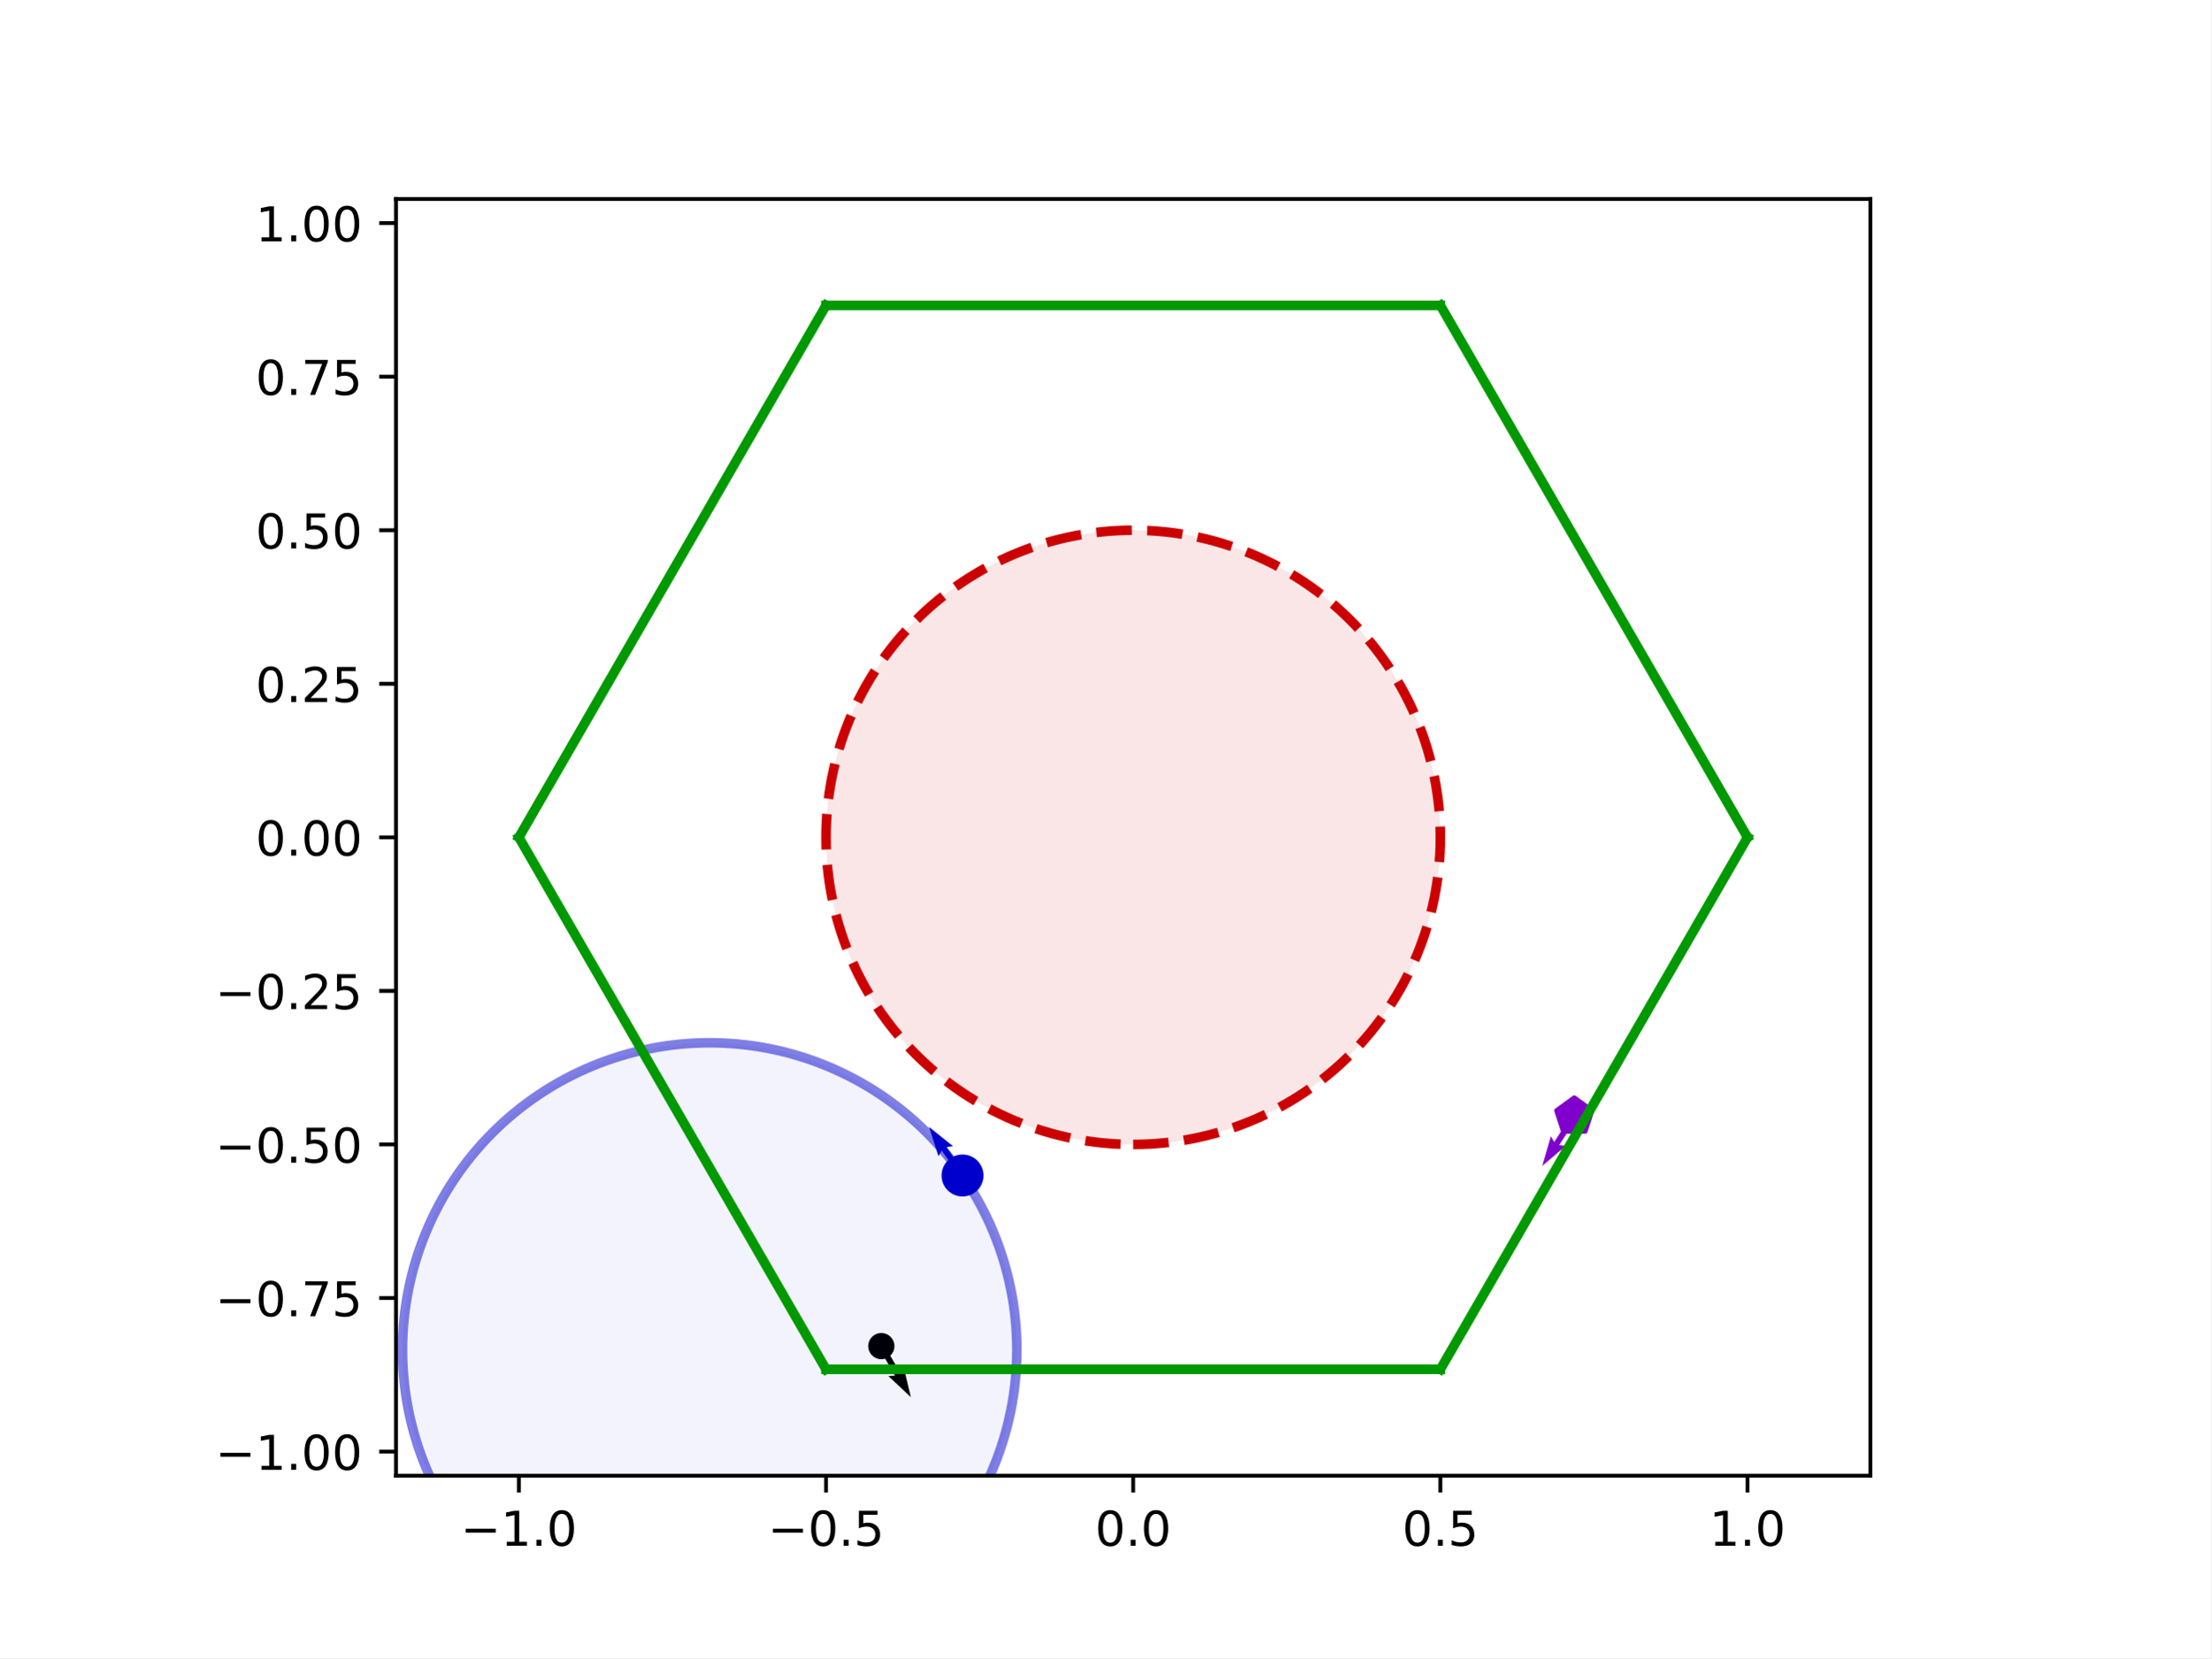
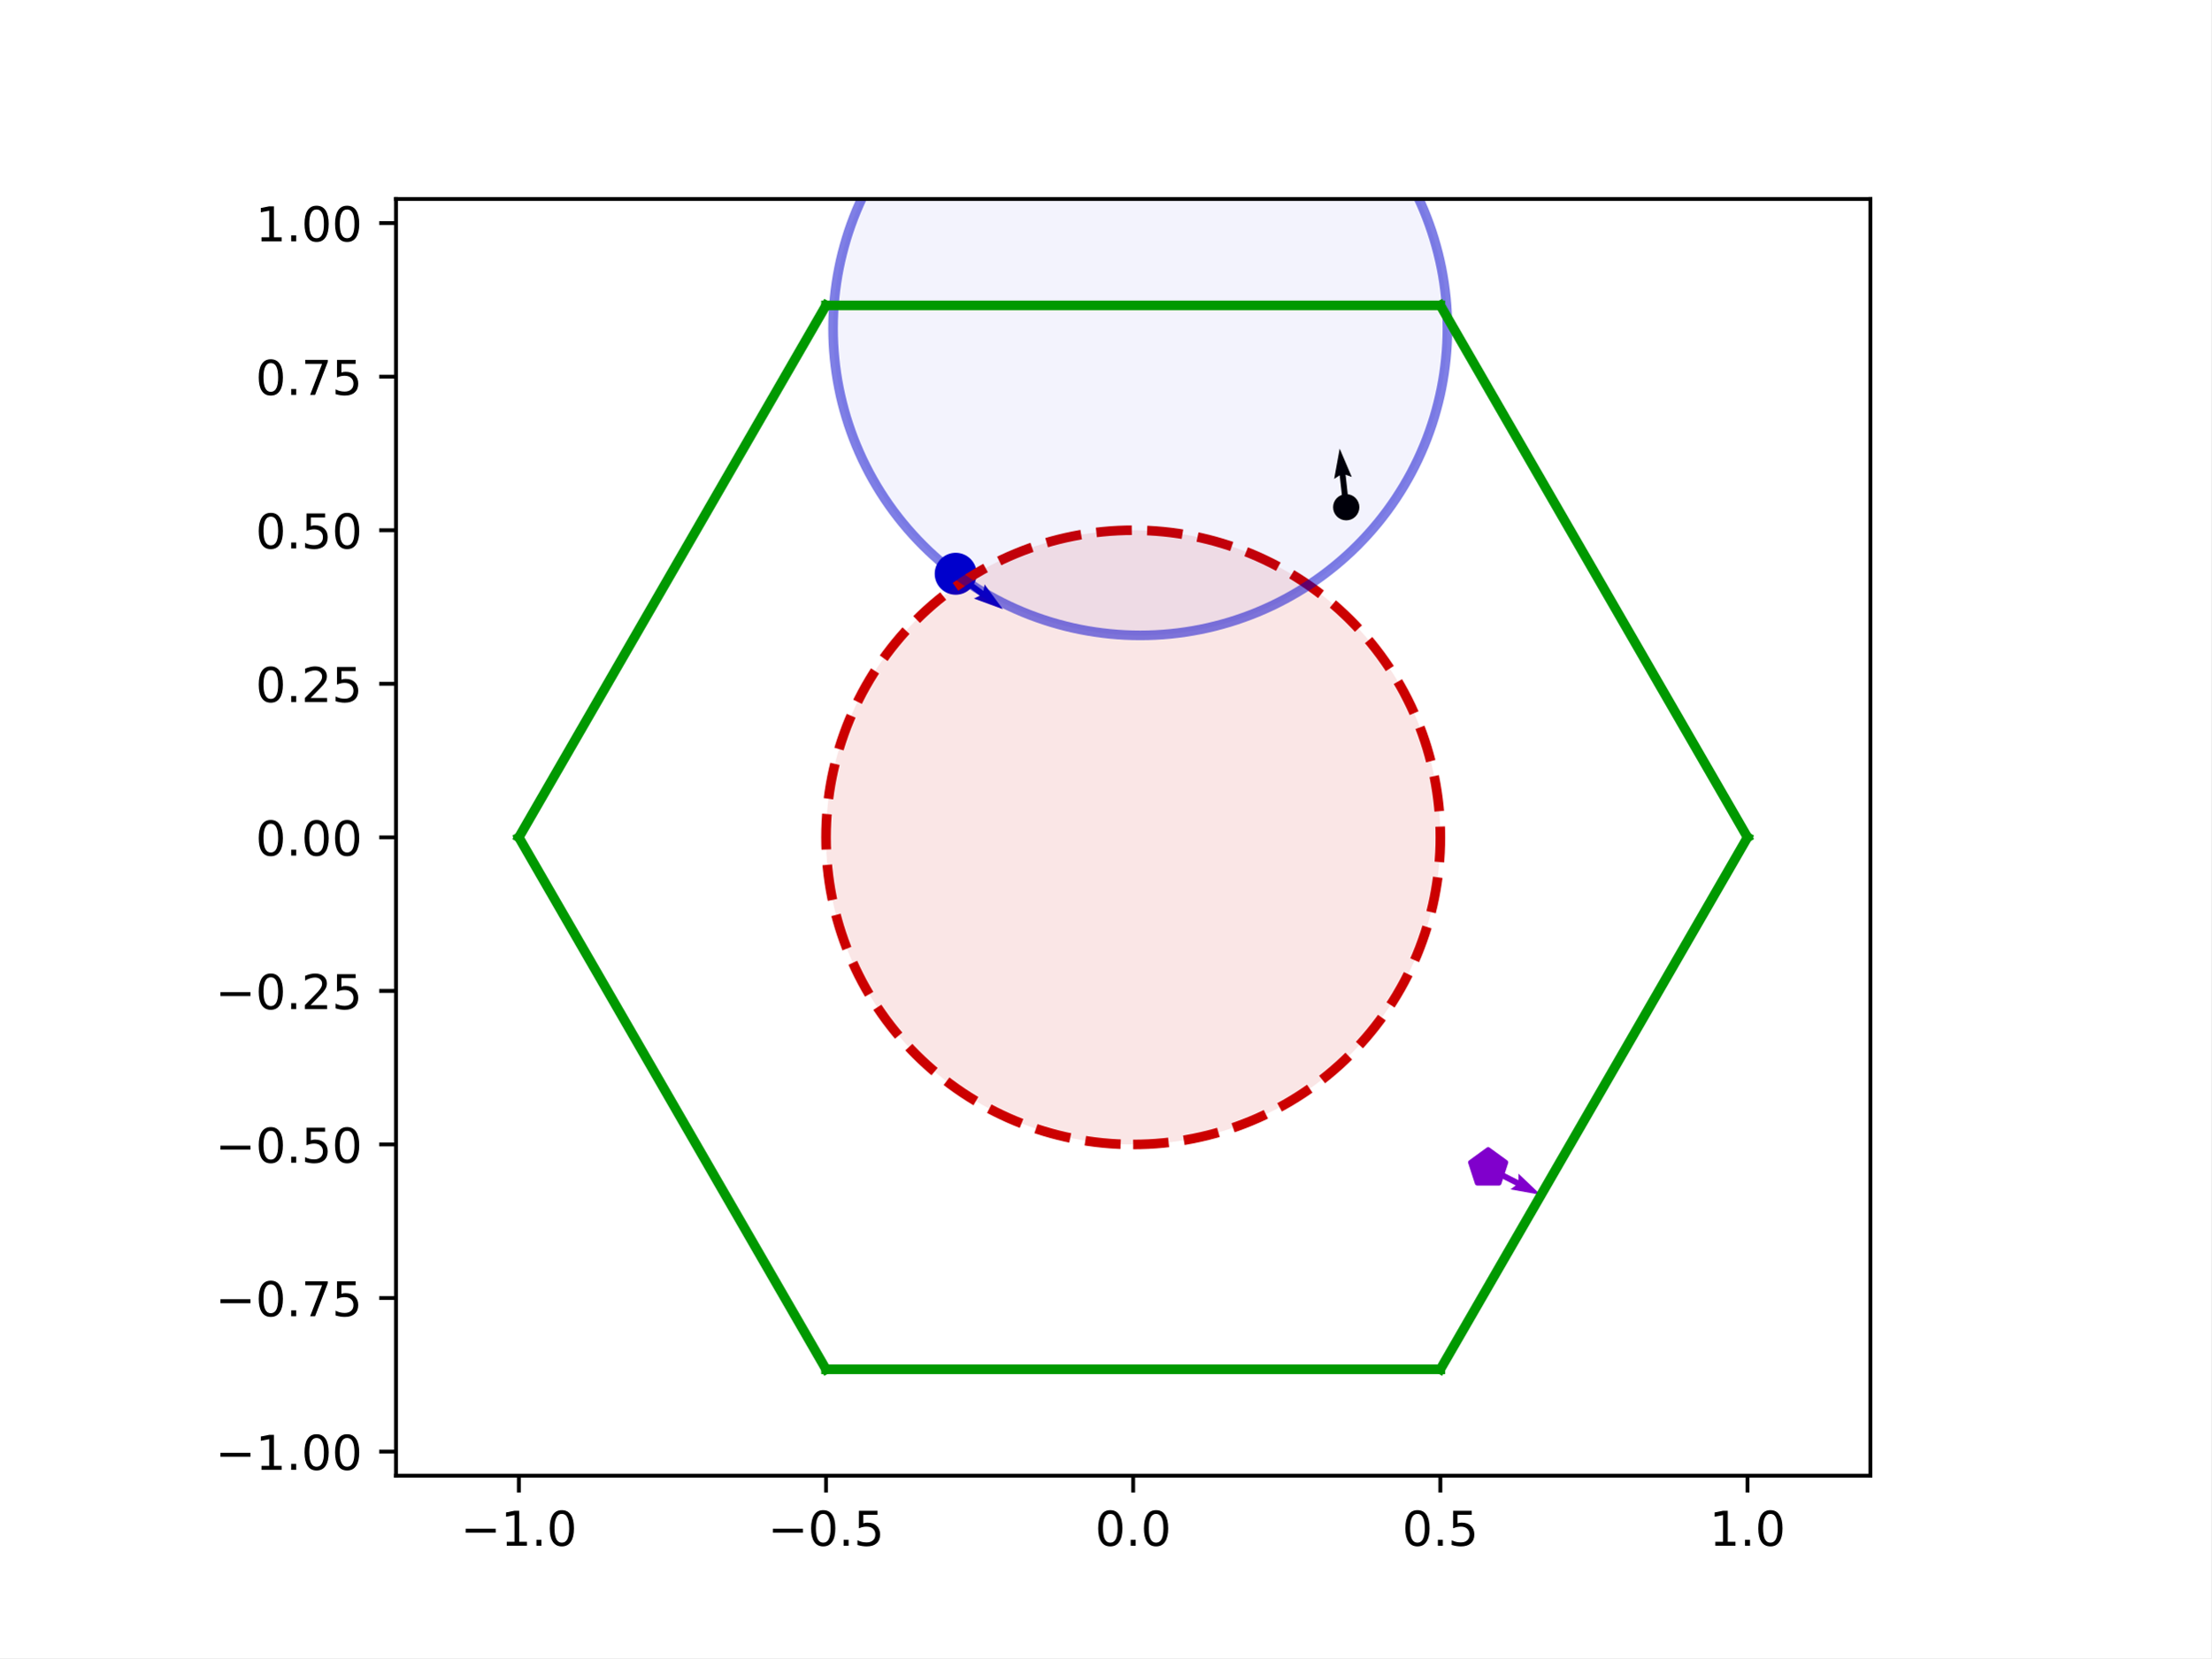
<svg xmlns="http://www.w3.org/2000/svg" xmlns:xlink="http://www.w3.org/1999/xlink" height="345.6pt" version="1.1" viewBox="0 0 460.8 345.6" width="460.8pt">
  <defs>
    <style type="text/css">
*{stroke-linecap:butt;stroke-linejoin:round;}
  </style>
  </defs>
  <g id="figure_1">
    <g id="patch_1">
      <path d="M 0 345.6  L 460.8 345.6  L 460.8 0  L 0 0  z " style="fill:#ffffff;" />
    </g>
    <g id="axes_1">
      <g id="patch_2">
        <path d="M 82.52 307.584  L 389.8 307.584  L 389.8 41.472  L 82.52 41.472  z " style="fill:#ffffff;" />
      </g>
      <g id="PathCollection_1">
        <defs>
-           <path d="M 0 2.236  C 0.593 2.236 1.162 2 1.581 1.581  C 2 1.162 2.236 0.593 2.236 0  C 2.236 -0.593 2 -1.162 1.581 -1.581  C 1.162 -2 0.593 -2.236 0 -2.236  C -0.593 -2.236 -1.162 -2 -1.581 -1.581  C -2 -1.162 -2.236 -0.593 -2.236 0  C -2.236 0.593 -2 1.162 -1.581 1.581  C -1.162 2 -0.593 2.236 0 2.236  z " id="mf3911a430a" style="stroke:#000000;" />
+           <path d="M 0 2.236  C 0.593 2.236 1.162 2 1.581 1.581  C 2 1.162 2.236 0.593 2.236 0  C 2.236 -0.593 2 -1.162 1.581 -1.581  C 1.162 -2 0.593 -2.236 0 -2.236  C -0.593 -2.236 -1.162 -2 -1.581 -1.581  C -2 -1.162 -2.236 -0.593 -2.236 0  C -2.236 0.593 -2 1.162 -1.581 1.581  C -1.162 2 -0.593 2.236 0 2.236  z " id="m3c63978253" style="stroke:#000000;" />
        </defs>
-         <g clip-path="url(#p9e9dbf2d06)">
-           <use style="stroke:#000000;" x="183.67" xlink:href="#mf3911a430a" y="280.571" />
+         <g clip-path="url(#pe3a203541c)">
+           <use style="stroke:#000000;" x="280.558" xlink:href="#m3c63978253" y="105.72" />
        </g>
      </g>
      <g id="Quiver_1">
-         <path clip-path="url(#p9e9dbf2d06)" d="M 184.202 280.263  L 187.582 286.118  L 188.339 284.971  L 189.816 291.215  L 185.146 286.815  L 186.518 286.732  L 183.137 280.878  L 184.202 280.263  " />
+         <path clip-path="url(#pe3a203541c)" d="M 279.947 105.788  L 279.198 99.069  L 278.045 99.816  L 279.196 93.504  L 281.709 99.407  L 280.42 98.933  L 281.169 105.651  L 279.947 105.788  " />
      </g>
      <g id="PathCollection_2">
        <defs>
-           <path d="M 0 -3.873  L -3.683 -1.197  L -2.276 3.133  L 2.276 3.133  L 3.683 -1.197  z " id="m4ff3ea3946" style="stroke:#8000cc;" />
+           <path d="M 0 -3.873  L -3.683 -1.197  L -2.276 3.133  L 2.276 3.133  L 3.683 -1.197  z " id="me6e51dadf6" style="stroke:#8000cc;" />
        </defs>
-         <g clip-path="url(#p9e9dbf2d06)">
-           <use style="fill:#8000cc;stroke:#8000cc;" x="328.09" xlink:href="#m4ff3ea3946" y="232.679" />
+         <g clip-path="url(#pe3a203541c)">
+           <use style="fill:#8000cc;stroke:#8000cc;" x="310.141" xlink:href="#me6e51dadf6" y="243.474" />
        </g>
      </g>
      <g id="Quiver_2">
-         <path clip-path="url(#p9e9dbf2d06)" d="M 328.606 233.012  L 324.938 238.691  L 326.304 238.841  L 321.421 243.004  L 323.207 236.841  L 323.906 238.024  L 327.573 232.345  L 328.606 233.012  " style="fill:#8000cc;" />
+         <path clip-path="url(#pe3a203541c)" d="M 310.419 242.926  L 316.445 245.99  L 316.454 244.616  L 321.097 249.045  L 314.783 247.903  L 315.888 247.086  L 309.862 244.022  L 310.419 242.926  " style="fill:#8000cc;" />
      </g>
      <g id="PathCollection_3">
        <defs>
-           <path d="M 0 3.873  C 1.027 3.873 2.012 3.465 2.739 2.739  C 3.465 2.012 3.873 1.027 3.873 0  C 3.873 -1.027 3.465 -2.012 2.739 -2.739  C 2.012 -3.465 1.027 -3.873 0 -3.873  C -1.027 -3.873 -2.012 -3.465 -2.739 -2.739  C -3.465 -2.012 -3.873 -1.027 -3.873 0  C -3.873 1.027 -3.465 2.012 -2.739 2.739  C -2.012 3.465 -1.027 3.873 0 3.873  z " id="mcf1e55e954" style="stroke:#0000cc;" />
+           <path d="M 0 3.873  C 1.027 3.873 2.012 3.465 2.739 2.739  C 3.465 2.012 3.873 1.027 3.873 0  C 3.873 -1.027 3.465 -2.012 2.739 -2.739  C 2.012 -3.465 1.027 -3.873 0 -3.873  C -1.027 -3.873 -2.012 -3.465 -2.739 -2.739  C -3.465 -2.012 -3.873 -1.027 -3.873 0  C -3.873 1.027 -3.465 2.012 -2.739 2.739  C -2.012 3.465 -1.027 3.873 0 3.873  z " id="mafd8f3c5a7" style="stroke:#0000cc;" />
        </defs>
-         <g clip-path="url(#p9e9dbf2d06)">
-           <use style="fill:#0000cc;stroke:#0000cc;" x="200.592" xlink:href="#mcf1e55e954" y="245.013" />
+         <g clip-path="url(#pe3a203541c)">
+           <use style="fill:#0000cc;stroke:#0000cc;" x="199.168" xlink:href="#mafd8f3c5a7" y="119.59" />
        </g>
      </g>
      <g id="Quiver_3">
-         <path clip-path="url(#p9e9dbf2d06)" d="M 200.086 245.362  L 196.247 239.798  L 195.584 241.002  L 193.612 234.896  L 198.619 238.908  L 197.259 239.1  L 201.098 244.664  L 200.086 245.362  " style="fill:#0000cc;" />
+         <path clip-path="url(#pe3a203541c)" d="M 199.538 119.099  L 204.942 123.16  L 205.189 121.808  L 208.995 126.974  L 202.974 124.756  L 204.204 124.143  L 198.799 120.082  L 199.538 119.099  " style="fill:#0000cc;" />
      </g>
      <g id="patch_3">
-         <path clip-path="url(#p9e9dbf2d06)" d="M 236.16 238.545  C 253.137 238.545 269.422 231.799 281.427 219.795  C 293.431 207.79 300.177 191.505 300.177 174.528  C 300.177 157.551 293.431 141.266 281.427 129.261  C 269.422 117.257 253.137 110.511 236.16 110.511  C 219.183 110.511 202.898 117.257 190.893 129.261  C 178.889 141.266 172.143 157.551 172.143 174.528  C 172.143 191.505 178.889 207.79 190.893 219.795  C 202.898 231.799 219.183 238.545 236.16 238.545  z " style="fill:#cc0000;fill-opacity:0.1;stroke:#cc0000;stroke-dasharray:7.4,3.2;stroke-dashoffset:0;stroke-linejoin:miter;stroke-width:2;" />
+         <path clip-path="url(#pe3a203541c)" d="M 236.16 238.545  C 253.137 238.545 269.422 231.799 281.427 219.795  C 293.431 207.79 300.177 191.505 300.177 174.528  C 300.177 157.551 293.431 141.266 281.427 129.261  C 269.422 117.257 253.137 110.511 236.16 110.511  C 219.183 110.511 202.898 117.257 190.893 129.261  C 178.889 141.266 172.143 157.551 172.143 174.528  C 172.143 191.505 178.889 207.79 190.893 219.795  C 202.898 231.799 219.183 238.545 236.16 238.545  z " style="fill:#cc0000;fill-opacity:0.1;stroke:#cc0000;stroke-dasharray:7.4,3.2;stroke-dashoffset:0;stroke-linejoin:miter;stroke-width:2;" />
      </g>
      <g id="patch_4">
-         <path clip-path="url(#p9e9dbf2d06)" d="M 147.898 345.382  C 164.875 345.382 181.159 338.637 193.164 326.632  C 205.169 314.627 211.914 298.343 211.914 281.365  C 211.914 264.388 205.169 248.104 193.164 236.099  C 181.159 224.094 164.875 217.349 147.898 217.349  C 130.92 217.349 114.636 224.094 102.631 236.099  C 90.626 248.104 83.881 264.388 83.881 281.365  C 83.881 298.343 90.626 314.627 102.631 326.632  C 114.636 338.637 130.92 345.382 147.898 345.382  z " style="fill:#0000cc;fill-opacity:0.05;stroke:#0000cc;stroke-linejoin:miter;stroke-opacity:0.5;stroke-width:2;" />
+         <path clip-path="url(#pe3a203541c)" d="M 237.625 132.429  C 254.603 132.429 270.887 125.684 282.892 113.679  C 294.897 101.674 301.642 85.39 301.642 68.412  C 301.642 51.435 294.897 35.151 282.892 23.146  C 270.887 11.141 254.603 4.396 237.625 4.396  C 220.648 4.396 204.364 11.141 192.359 23.146  C 180.354 35.151 173.609 51.435 173.609 68.412  C 173.609 85.39 180.354 101.674 192.359 113.679  C 204.364 125.684 220.648 132.429 237.625 132.429  z " style="fill:#0000cc;fill-opacity:0.05;stroke:#0000cc;stroke-linejoin:miter;stroke-opacity:0.5;stroke-width:2;" />
      </g>
      <g id="matplotlib.axis_1">
        <g id="xtick_1">
          <g id="line2d_1">
            <defs>
-               <path d="M 0 0  L 0 3.5  " id="mc79210265a" style="stroke:#000000;stroke-width:0.8;" />
-             </defs>
-             <g>
-               <use style="stroke:#000000;stroke-width:0.8;" x="108.127" xlink:href="#mc79210265a" y="307.584" />
+               <path d="M 0 0  L 0 3.5  " id="mb72c618e5d" style="stroke:#000000;stroke-width:0.8;" />
+             </defs>
+             <g>
+               <use style="stroke:#000000;stroke-width:0.8;" x="108.127" xlink:href="#mb72c618e5d" y="307.584" />
            </g>
          </g>
          <g id="text_1">
            <defs>
              <path d="M 10.594 35.5  L 73.188 35.5  L 73.188 27.203  L 10.594 27.203  z " id="DejaVuSans-8722" />
              <path d="M 12.406 8.297  L 28.516 8.297  L 28.516 63.922  L 10.984 60.406  L 10.984 69.391  L 28.422 72.906  L 38.281 72.906  L 38.281 8.297  L 54.391 8.297  L 54.391 0  L 12.406 0  z " id="DejaVuSans-49" />
              <path d="M 10.688 12.406  L 21 12.406  L 21 0  L 10.688 0  z " id="DejaVuSans-46" />
              <path d="M 31.781 66.406  Q 24.172 66.406 20.328 58.906  Q 16.5 51.422 16.5 36.375  Q 16.5 21.391 20.328 13.891  Q 24.172 6.391 31.781 6.391  Q 39.453 6.391 43.281 13.891  Q 47.125 21.391 47.125 36.375  Q 47.125 51.422 43.281 58.906  Q 39.453 66.406 31.781 66.406  z M 31.781 74.219  Q 44.047 74.219 50.516 64.516  Q 56.984 54.828 56.984 36.375  Q 56.984 17.969 50.516 8.266  Q 44.047 -1.422 31.781 -1.422  Q 19.531 -1.422 13.062 8.266  Q 6.594 17.969 6.594 36.375  Q 6.594 54.828 13.062 64.516  Q 19.531 74.219 31.781 74.219  z " id="DejaVuSans-48" />
            </defs>
            <g transform="translate(95.9854 322.1824)scale(0.1 -0.1)">
              <use xlink:href="#DejaVuSans-8722" />
              <use x="83.789" xlink:href="#DejaVuSans-49" />
              <use x="147.412" xlink:href="#DejaVuSans-46" />
              <use x="179.199" xlink:href="#DejaVuSans-48" />
            </g>
          </g>
        </g>
        <g id="xtick_2">
          <g id="line2d_2">
            <g>
-               <use style="stroke:#000000;stroke-width:0.8;" x="172.143" xlink:href="#mc79210265a" y="307.584" />
+               <use style="stroke:#000000;stroke-width:0.8;" x="172.143" xlink:href="#mb72c618e5d" y="307.584" />
            </g>
          </g>
          <g id="text_2">
            <defs>
              <path d="M 10.797 72.906  L 49.516 72.906  L 49.516 64.594  L 19.828 64.594  L 19.828 46.734  Q 21.969 47.469 24.109 47.828  Q 26.266 48.188 28.422 48.188  Q 40.625 48.188 47.75 41.5  Q 54.891 34.812 54.891 23.391  Q 54.891 11.625 47.562 5.094  Q 40.234 -1.422 26.906 -1.422  Q 22.312 -1.422 17.547 -0.641  Q 12.797 0.141 7.719 1.703  L 7.719 11.625  Q 12.109 9.234 16.797 8.062  Q 21.484 6.891 26.703 6.891  Q 35.156 6.891 40.078 11.328  Q 45.016 15.766 45.016 23.391  Q 45.016 31 40.078 35.438  Q 35.156 39.891 26.703 39.891  Q 22.75 39.891 18.812 39.016  Q 14.891 38.141 10.797 36.281  z " id="DejaVuSans-53" />
            </defs>
            <g transform="translate(160.002 322.1824)scale(0.1 -0.1)">
              <use xlink:href="#DejaVuSans-8722" />
              <use x="83.789" xlink:href="#DejaVuSans-48" />
              <use x="147.412" xlink:href="#DejaVuSans-46" />
              <use x="179.199" xlink:href="#DejaVuSans-53" />
            </g>
          </g>
        </g>
        <g id="xtick_3">
          <g id="line2d_3">
            <g>
-               <use style="stroke:#000000;stroke-width:0.8;" x="236.16" xlink:href="#mc79210265a" y="307.584" />
+               <use style="stroke:#000000;stroke-width:0.8;" x="236.16" xlink:href="#mb72c618e5d" y="307.584" />
            </g>
          </g>
          <g id="text_3">
            <g transform="translate(228.2084 322.1824)scale(0.1 -0.1)">
              <use xlink:href="#DejaVuSans-48" />
              <use x="63.623" xlink:href="#DejaVuSans-46" />
              <use x="95.41" xlink:href="#DejaVuSans-48" />
            </g>
          </g>
        </g>
        <g id="xtick_4">
          <g id="line2d_4">
            <g>
-               <use style="stroke:#000000;stroke-width:0.8;" x="300.177" xlink:href="#mc79210265a" y="307.584" />
+               <use style="stroke:#000000;stroke-width:0.8;" x="300.177" xlink:href="#mb72c618e5d" y="307.584" />
            </g>
          </g>
          <g id="text_4">
            <g transform="translate(292.225 322.1824)scale(0.1 -0.1)">
              <use xlink:href="#DejaVuSans-48" />
              <use x="63.623" xlink:href="#DejaVuSans-46" />
              <use x="95.41" xlink:href="#DejaVuSans-53" />
            </g>
          </g>
        </g>
        <g id="xtick_5">
          <g id="line2d_5">
            <g>
-               <use style="stroke:#000000;stroke-width:0.8;" x="364.193" xlink:href="#mc79210265a" y="307.584" />
+               <use style="stroke:#000000;stroke-width:0.8;" x="364.193" xlink:href="#mb72c618e5d" y="307.584" />
            </g>
          </g>
          <g id="text_5">
            <g transform="translate(356.2416 322.1824)scale(0.1 -0.1)">
              <use xlink:href="#DejaVuSans-49" />
              <use x="63.623" xlink:href="#DejaVuSans-46" />
              <use x="95.41" xlink:href="#DejaVuSans-48" />
            </g>
          </g>
        </g>
      </g>
      <g id="matplotlib.axis_2">
        <g id="ytick_1">
          <g id="line2d_6">
            <defs>
-               <path d="M 0 0  L -3.5 0  " id="m185e04be51" style="stroke:#000000;stroke-width:0.8;" />
-             </defs>
-             <g>
-               <use style="stroke:#000000;stroke-width:0.8;" x="82.52" xlink:href="#m185e04be51" y="302.561" />
+               <path d="M 0 0  L -3.5 0  " id="m45ade03ff8" style="stroke:#000000;stroke-width:0.8;" />
+             </defs>
+             <g>
+               <use style="stroke:#000000;stroke-width:0.8;" x="82.52" xlink:href="#m45ade03ff8" y="302.561" />
            </g>
          </g>
          <g id="text_6">
            <g transform="translate(44.87485 306.3604)scale(0.1 -0.1)">
              <use xlink:href="#DejaVuSans-8722" />
              <use x="83.789" xlink:href="#DejaVuSans-49" />
              <use x="147.412" xlink:href="#DejaVuSans-46" />
              <use x="179.199" xlink:href="#DejaVuSans-48" />
              <use x="242.822" xlink:href="#DejaVuSans-48" />
            </g>
          </g>
        </g>
        <g id="ytick_2">
          <g id="line2d_7">
            <g>
-               <use style="stroke:#000000;stroke-width:0.8;" x="82.52" xlink:href="#m185e04be51" y="270.553" />
+               <use style="stroke:#000000;stroke-width:0.8;" x="82.52" xlink:href="#m45ade03ff8" y="270.553" />
            </g>
          </g>
          <g id="text_7">
            <defs>
              <path d="M 8.203 72.906  L 55.078 72.906  L 55.078 68.703  L 28.609 0  L 18.312 0  L 43.219 64.594  L 8.203 64.594  z " id="DejaVuSans-55" />
            </defs>
            <g transform="translate(44.87485 274.3521)scale(0.1 -0.1)">
              <use xlink:href="#DejaVuSans-8722" />
              <use x="83.789" xlink:href="#DejaVuSans-48" />
              <use x="147.412" xlink:href="#DejaVuSans-46" />
              <use x="179.199" xlink:href="#DejaVuSans-55" />
              <use x="242.822" xlink:href="#DejaVuSans-53" />
            </g>
          </g>
        </g>
        <g id="ytick_3">
          <g id="line2d_8">
            <g>
-               <use style="stroke:#000000;stroke-width:0.8;" x="82.52" xlink:href="#m185e04be51" y="238.545" />
+               <use style="stroke:#000000;stroke-width:0.8;" x="82.52" xlink:href="#m45ade03ff8" y="238.545" />
            </g>
          </g>
          <g id="text_8">
            <g transform="translate(44.87485 242.3438)scale(0.1 -0.1)">
              <use xlink:href="#DejaVuSans-8722" />
              <use x="83.789" xlink:href="#DejaVuSans-48" />
              <use x="147.412" xlink:href="#DejaVuSans-46" />
              <use x="179.199" xlink:href="#DejaVuSans-53" />
              <use x="242.822" xlink:href="#DejaVuSans-48" />
            </g>
          </g>
        </g>
        <g id="ytick_4">
          <g id="line2d_9">
            <g>
-               <use style="stroke:#000000;stroke-width:0.8;" x="82.52" xlink:href="#m185e04be51" y="206.536" />
+               <use style="stroke:#000000;stroke-width:0.8;" x="82.52" xlink:href="#m45ade03ff8" y="206.536" />
            </g>
          </g>
          <g id="text_9">
            <defs>
              <path d="M 19.188 8.297  L 53.609 8.297  L 53.609 0  L 7.328 0  L 7.328 8.297  Q 12.938 14.109 22.625 23.891  Q 32.328 33.688 34.812 36.531  Q 39.547 41.844 41.422 45.531  Q 43.312 49.219 43.312 52.781  Q 43.312 58.594 39.234 62.25  Q 35.156 65.922 28.609 65.922  Q 23.969 65.922 18.812 64.312  Q 13.672 62.703 7.812 59.422  L 7.812 69.391  Q 13.766 71.781 18.938 73  Q 24.125 74.219 28.422 74.219  Q 39.75 74.219 46.484 68.547  Q 53.219 62.891 53.219 53.422  Q 53.219 48.922 51.531 44.891  Q 49.859 40.875 45.406 35.406  Q 44.188 33.984 37.641 27.219  Q 31.109 20.453 19.188 8.297  z " id="DejaVuSans-50" />
            </defs>
            <g transform="translate(44.87485 210.3355)scale(0.1 -0.1)">
              <use xlink:href="#DejaVuSans-8722" />
              <use x="83.789" xlink:href="#DejaVuSans-48" />
              <use x="147.412" xlink:href="#DejaVuSans-46" />
              <use x="179.199" xlink:href="#DejaVuSans-50" />
              <use x="242.822" xlink:href="#DejaVuSans-53" />
            </g>
          </g>
        </g>
        <g id="ytick_5">
          <g id="line2d_10">
            <g>
-               <use style="stroke:#000000;stroke-width:0.8;" x="82.52" xlink:href="#m185e04be51" y="174.528" />
+               <use style="stroke:#000000;stroke-width:0.8;" x="82.52" xlink:href="#m45ade03ff8" y="174.528" />
            </g>
          </g>
          <g id="text_10">
            <g transform="translate(53.25454 178.3272)scale(0.1 -0.1)">
              <use xlink:href="#DejaVuSans-48" />
              <use x="63.623" xlink:href="#DejaVuSans-46" />
              <use x="95.41" xlink:href="#DejaVuSans-48" />
              <use x="159.033" xlink:href="#DejaVuSans-48" />
            </g>
          </g>
        </g>
        <g id="ytick_6">
          <g id="line2d_11">
            <g>
-               <use style="stroke:#000000;stroke-width:0.8;" x="82.52" xlink:href="#m185e04be51" y="142.52" />
+               <use style="stroke:#000000;stroke-width:0.8;" x="82.52" xlink:href="#m45ade03ff8" y="142.52" />
            </g>
          </g>
          <g id="text_11">
            <g transform="translate(53.25454 146.3189)scale(0.1 -0.1)">
              <use xlink:href="#DejaVuSans-48" />
              <use x="63.623" xlink:href="#DejaVuSans-46" />
              <use x="95.41" xlink:href="#DejaVuSans-50" />
              <use x="159.033" xlink:href="#DejaVuSans-53" />
            </g>
          </g>
        </g>
        <g id="ytick_7">
          <g id="line2d_12">
            <g>
-               <use style="stroke:#000000;stroke-width:0.8;" x="82.52" xlink:href="#m185e04be51" y="110.511" />
+               <use style="stroke:#000000;stroke-width:0.8;" x="82.52" xlink:href="#m45ade03ff8" y="110.511" />
            </g>
          </g>
          <g id="text_12">
            <g transform="translate(53.25454 114.3106)scale(0.1 -0.1)">
              <use xlink:href="#DejaVuSans-48" />
              <use x="63.623" xlink:href="#DejaVuSans-46" />
              <use x="95.41" xlink:href="#DejaVuSans-53" />
              <use x="159.033" xlink:href="#DejaVuSans-48" />
            </g>
          </g>
        </g>
        <g id="ytick_8">
          <g id="line2d_13">
            <g>
-               <use style="stroke:#000000;stroke-width:0.8;" x="82.52" xlink:href="#m185e04be51" y="78.503" />
+               <use style="stroke:#000000;stroke-width:0.8;" x="82.52" xlink:href="#m45ade03ff8" y="78.503" />
            </g>
          </g>
          <g id="text_13">
            <g transform="translate(53.25454 82.30232)scale(0.1 -0.1)">
              <use xlink:href="#DejaVuSans-48" />
              <use x="63.623" xlink:href="#DejaVuSans-46" />
              <use x="95.41" xlink:href="#DejaVuSans-55" />
              <use x="159.033" xlink:href="#DejaVuSans-53" />
            </g>
          </g>
        </g>
        <g id="ytick_9">
          <g id="line2d_14">
            <g>
-               <use style="stroke:#000000;stroke-width:0.8;" x="82.52" xlink:href="#m185e04be51" y="46.495" />
+               <use style="stroke:#000000;stroke-width:0.8;" x="82.52" xlink:href="#m45ade03ff8" y="46.495" />
            </g>
          </g>
          <g id="text_14">
            <g transform="translate(53.25454 50.29402)scale(0.1 -0.1)">
              <use xlink:href="#DejaVuSans-49" />
              <use x="63.623" xlink:href="#DejaVuSans-46" />
              <use x="95.41" xlink:href="#DejaVuSans-48" />
              <use x="159.033" xlink:href="#DejaVuSans-48" />
            </g>
          </g>
        </g>
      </g>
      <g id="line2d_15">
-         <path clip-path="url(#p9e9dbf2d06)" d="M 300.177 63.648  L 172.143 63.648  " style="fill:none;stroke:#009900;stroke-linecap:square;stroke-width:2;" />
+         <path clip-path="url(#pe3a203541c)" d="M 300.177 63.648  L 172.143 63.648  " style="fill:none;stroke:#009900;stroke-linecap:square;stroke-width:2;" />
      </g>
      <g id="line2d_16">
-         <path clip-path="url(#p9e9dbf2d06)" d="M 172.143 63.648  L 108.127 174.528  " style="fill:none;stroke:#009900;stroke-linecap:square;stroke-width:2;" />
+         <path clip-path="url(#pe3a203541c)" d="M 172.143 63.648  L 108.127 174.528  " style="fill:none;stroke:#009900;stroke-linecap:square;stroke-width:2;" />
      </g>
      <g id="line2d_17">
-         <path clip-path="url(#p9e9dbf2d06)" d="M 108.127 174.528  L 172.143 285.408  " style="fill:none;stroke:#009900;stroke-linecap:square;stroke-width:2;" />
+         <path clip-path="url(#pe3a203541c)" d="M 108.127 174.528  L 172.143 285.408  " style="fill:none;stroke:#009900;stroke-linecap:square;stroke-width:2;" />
      </g>
      <g id="line2d_18">
-         <path clip-path="url(#p9e9dbf2d06)" d="M 172.143 285.408  L 300.177 285.408  " style="fill:none;stroke:#009900;stroke-linecap:square;stroke-width:2;" />
+         <path clip-path="url(#pe3a203541c)" d="M 172.143 285.408  L 300.177 285.408  " style="fill:none;stroke:#009900;stroke-linecap:square;stroke-width:2;" />
      </g>
      <g id="line2d_19">
-         <path clip-path="url(#p9e9dbf2d06)" d="M 300.177 285.408  L 364.193 174.528  " style="fill:none;stroke:#009900;stroke-linecap:square;stroke-width:2;" />
+         <path clip-path="url(#pe3a203541c)" d="M 300.177 285.408  L 364.193 174.528  " style="fill:none;stroke:#009900;stroke-linecap:square;stroke-width:2;" />
      </g>
      <g id="line2d_20">
-         <path clip-path="url(#p9e9dbf2d06)" d="M 364.193 174.528  L 300.177 63.648  " style="fill:none;stroke:#009900;stroke-linecap:square;stroke-width:2;" />
+         <path clip-path="url(#pe3a203541c)" d="M 364.193 174.528  L 300.177 63.648  " style="fill:none;stroke:#009900;stroke-linecap:square;stroke-width:2;" />
      </g>
      <g id="patch_5">
        <path d="M 82.52 307.584  L 82.52 41.472  " style="fill:none;stroke:#000000;stroke-linecap:square;stroke-linejoin:miter;stroke-width:0.8;" />
      </g>
      <g id="patch_6">
        <path d="M 389.8 307.584  L 389.8 41.472  " style="fill:none;stroke:#000000;stroke-linecap:square;stroke-linejoin:miter;stroke-width:0.8;" />
      </g>
      <g id="patch_7">
        <path d="M 82.52 307.584  L 389.8 307.584  " style="fill:none;stroke:#000000;stroke-linecap:square;stroke-linejoin:miter;stroke-width:0.8;" />
      </g>
      <g id="patch_8">
        <path d="M 82.52 41.472  L 389.8 41.472  " style="fill:none;stroke:#000000;stroke-linecap:square;stroke-linejoin:miter;stroke-width:0.8;" />
      </g>
    </g>
  </g>
  <defs>
-     <clipPath id="p9e9dbf2d06">
+     <clipPath id="pe3a203541c">
      <rect height="266.112" width="307.28" x="82.52" y="41.472" />
    </clipPath>
  </defs>
</svg>
